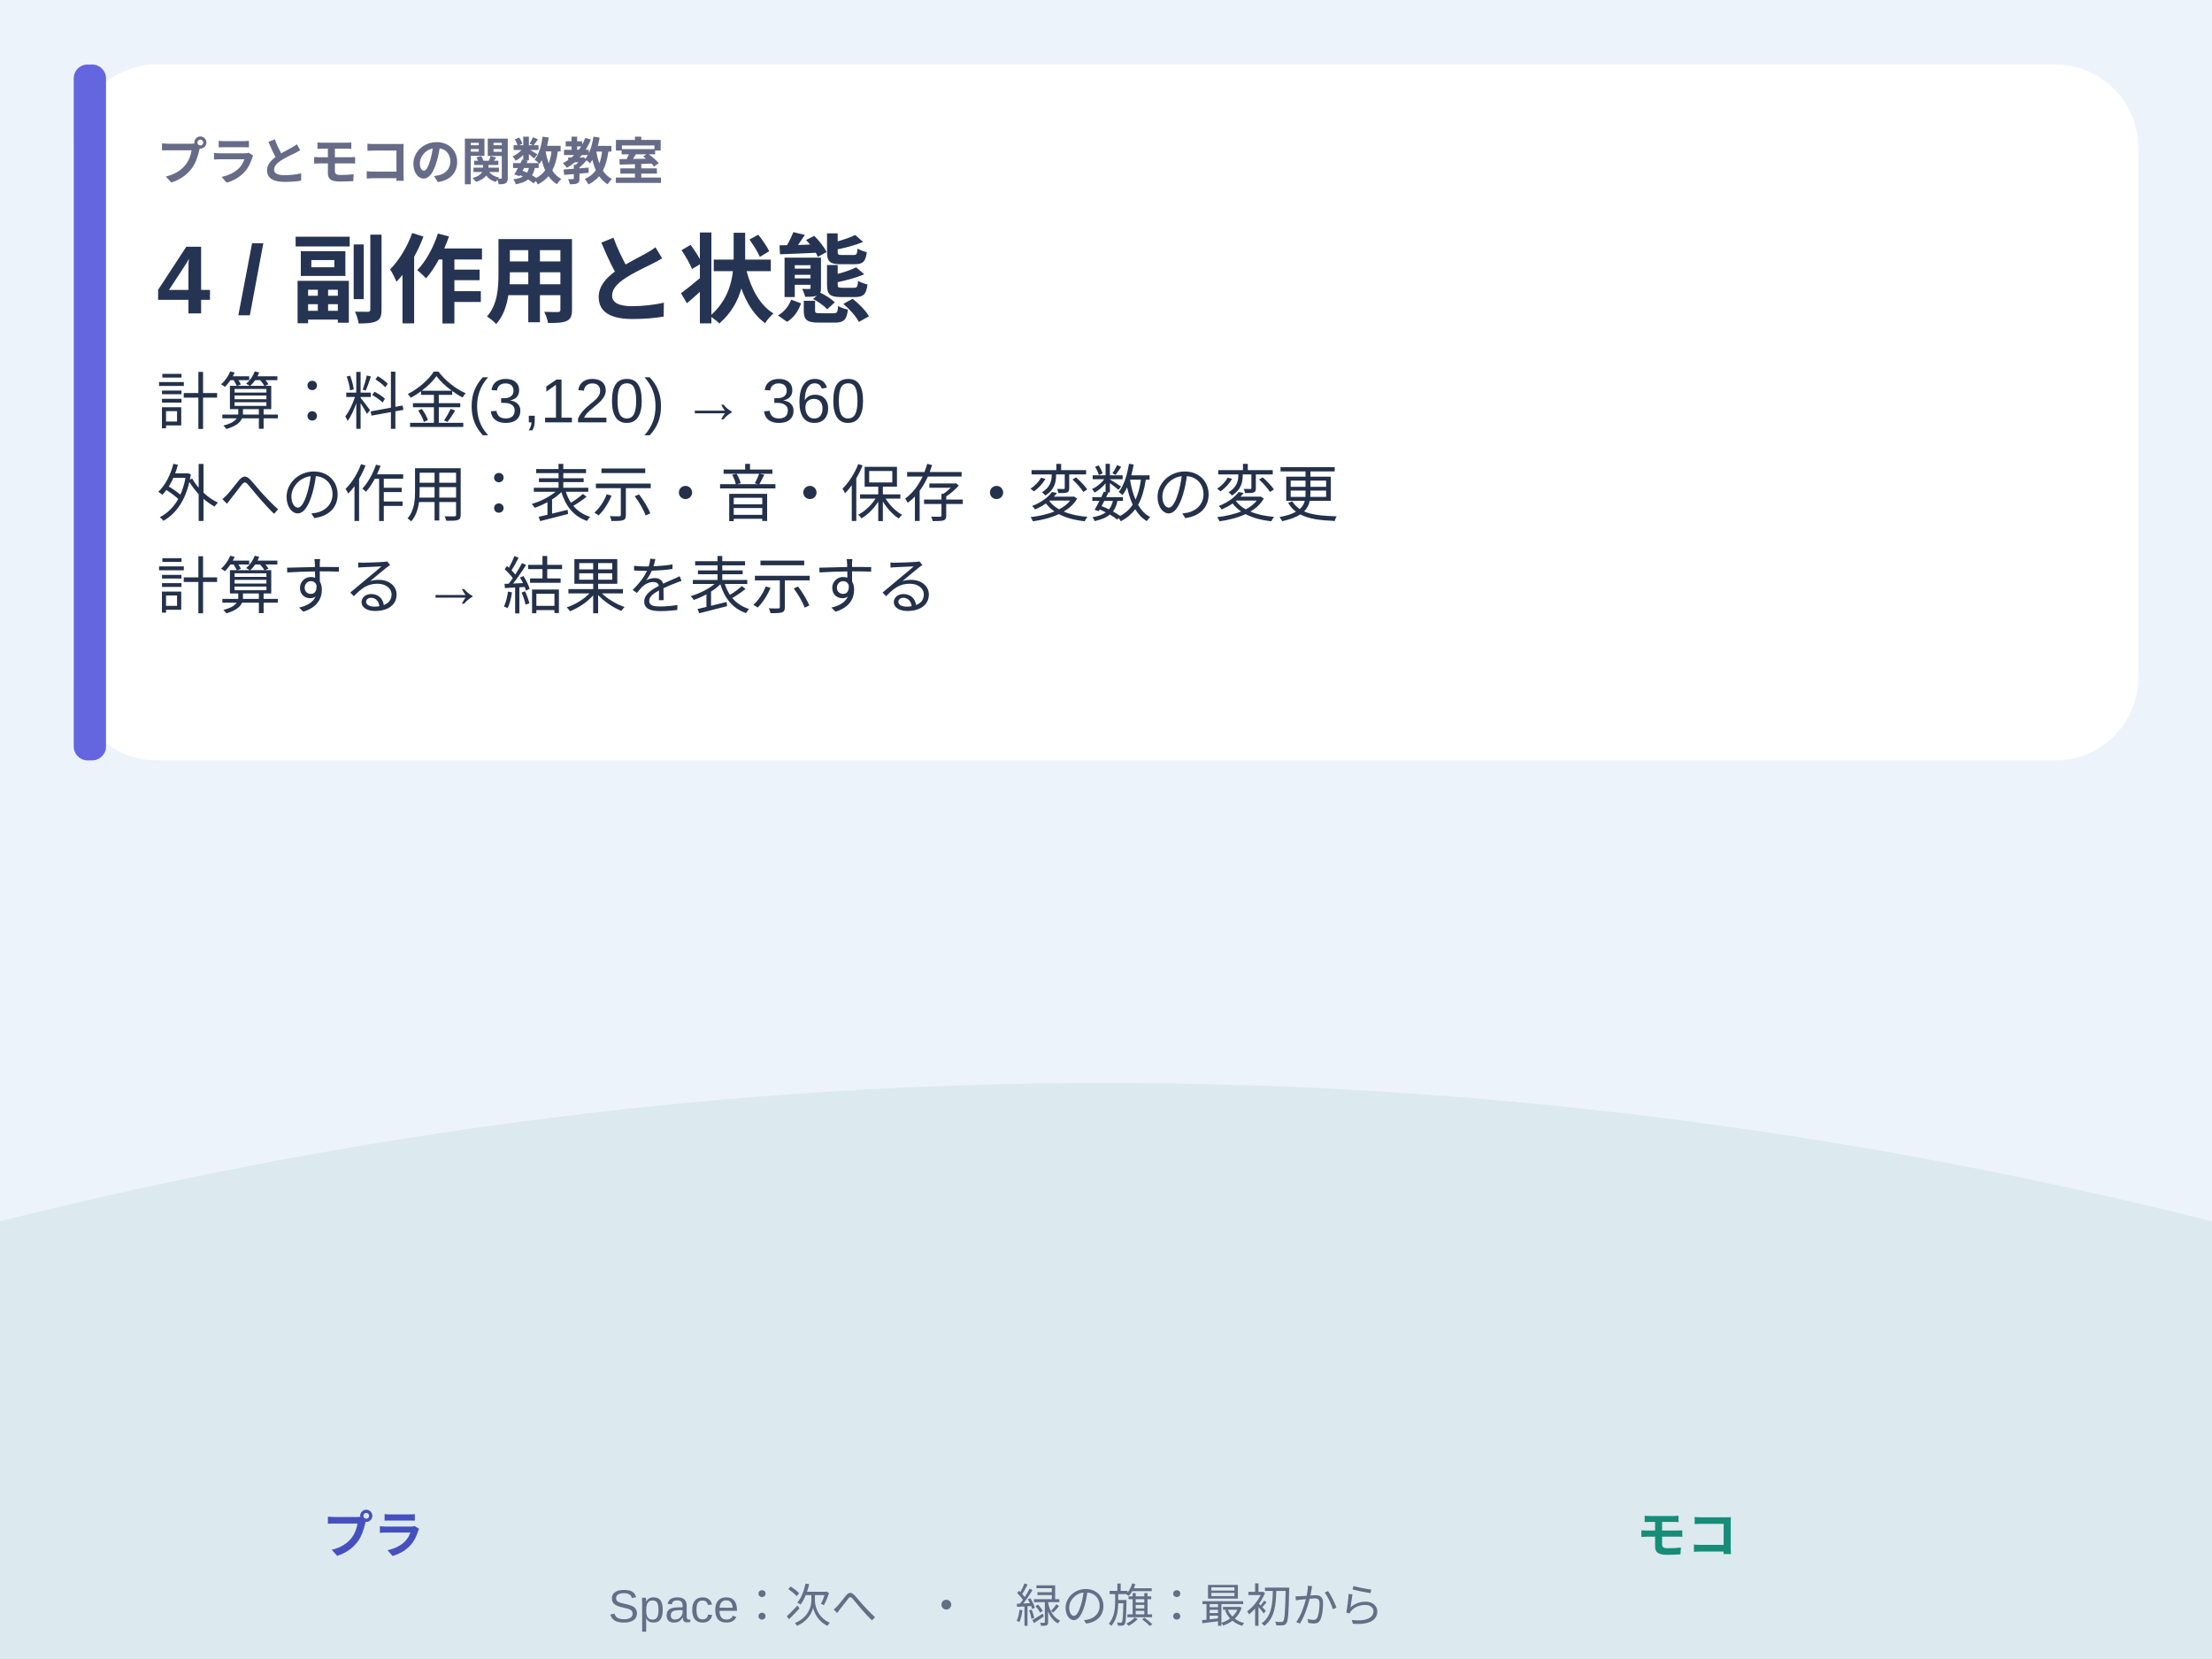
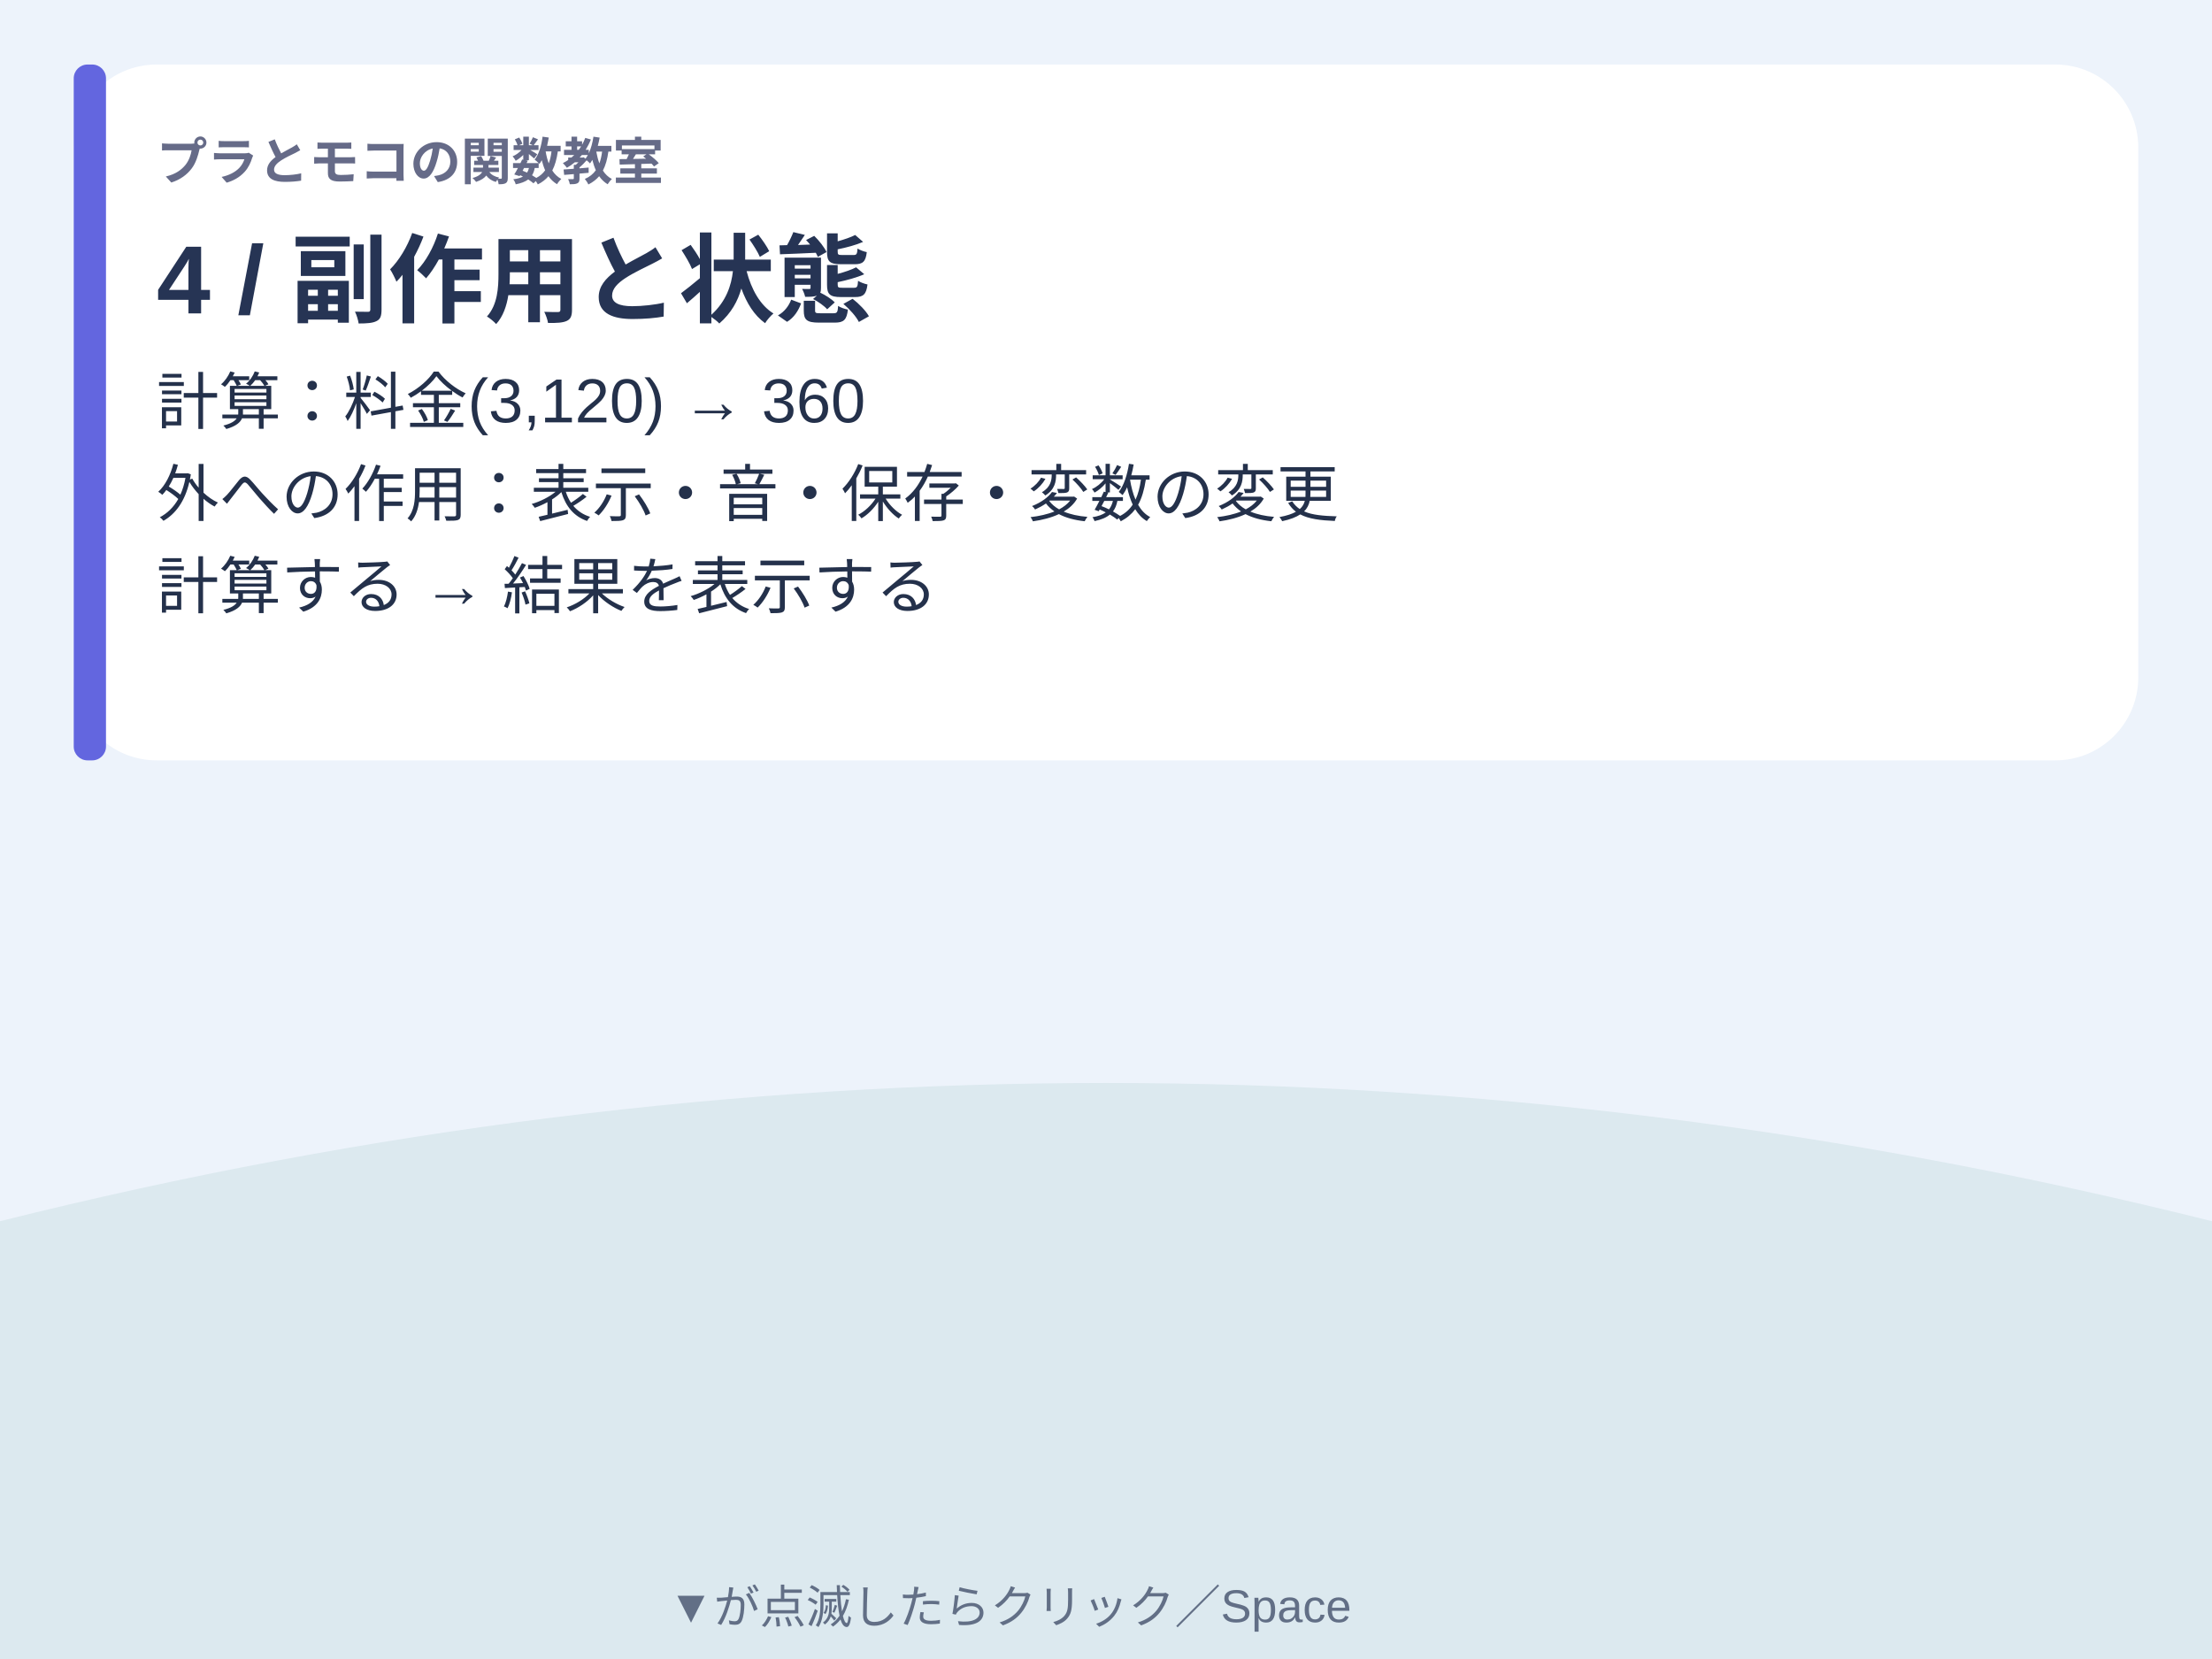
<svg xmlns="http://www.w3.org/2000/svg" width="480" height="360" viewBox="0 0 480 360">
  <g font-family="Noto Sans JP,Hiragino Kaku Gothic ProN,Arial,sans-serif">
    <rect width="480" height="360" fill="#edf3fb" />
    <path d="M0 265 Q240 205 480 265 V360 H0" fill="#dce9ef" />
    <rect x="16" y="14" width="448" height="151" rx="18" fill="white" />
    <rect x="16" y="14" width="7" height="151" rx="3" fill="#6366df" />
    <text x="34" y="39" font-size="11" font-weight="600" fill="#666b88">プラとモコの関数教室</text>
    <text x="34" y="68" font-size="21" font-weight="700" fill="#263454">4 / 副作用と状態</text>
    <text x="34" y="92" font-size="13.5" font-weight="500" fill="#24314b">計算：料金(3,120) → 360</text>
    <text x="34" y="112" font-size="13.5" font-weight="500" fill="#24314b">外への作用：表示・音・保存・変数の変更</text>
    <text x="34" y="132" font-size="13.5" font-weight="500" fill="#24314b">計算する → 結果を表示する</text>
-     <text x="70" y="337" font-size="11" font-weight="700" fill="#454fbe">プラ</text>
-     <text x="355" y="337" font-size="11" font-weight="700" fill="#178c77">モコ</text>
-     <text x="132" y="352" font-size="10" font-weight="500" fill="#626f86">Space：次へ　・　緑の旗：最初から</text>
+     <text x="145" y="352" font-size="10" font-weight="500" fill="#626f86">▼が点滅したらクリック／Space</text>
  </g>
</svg>
